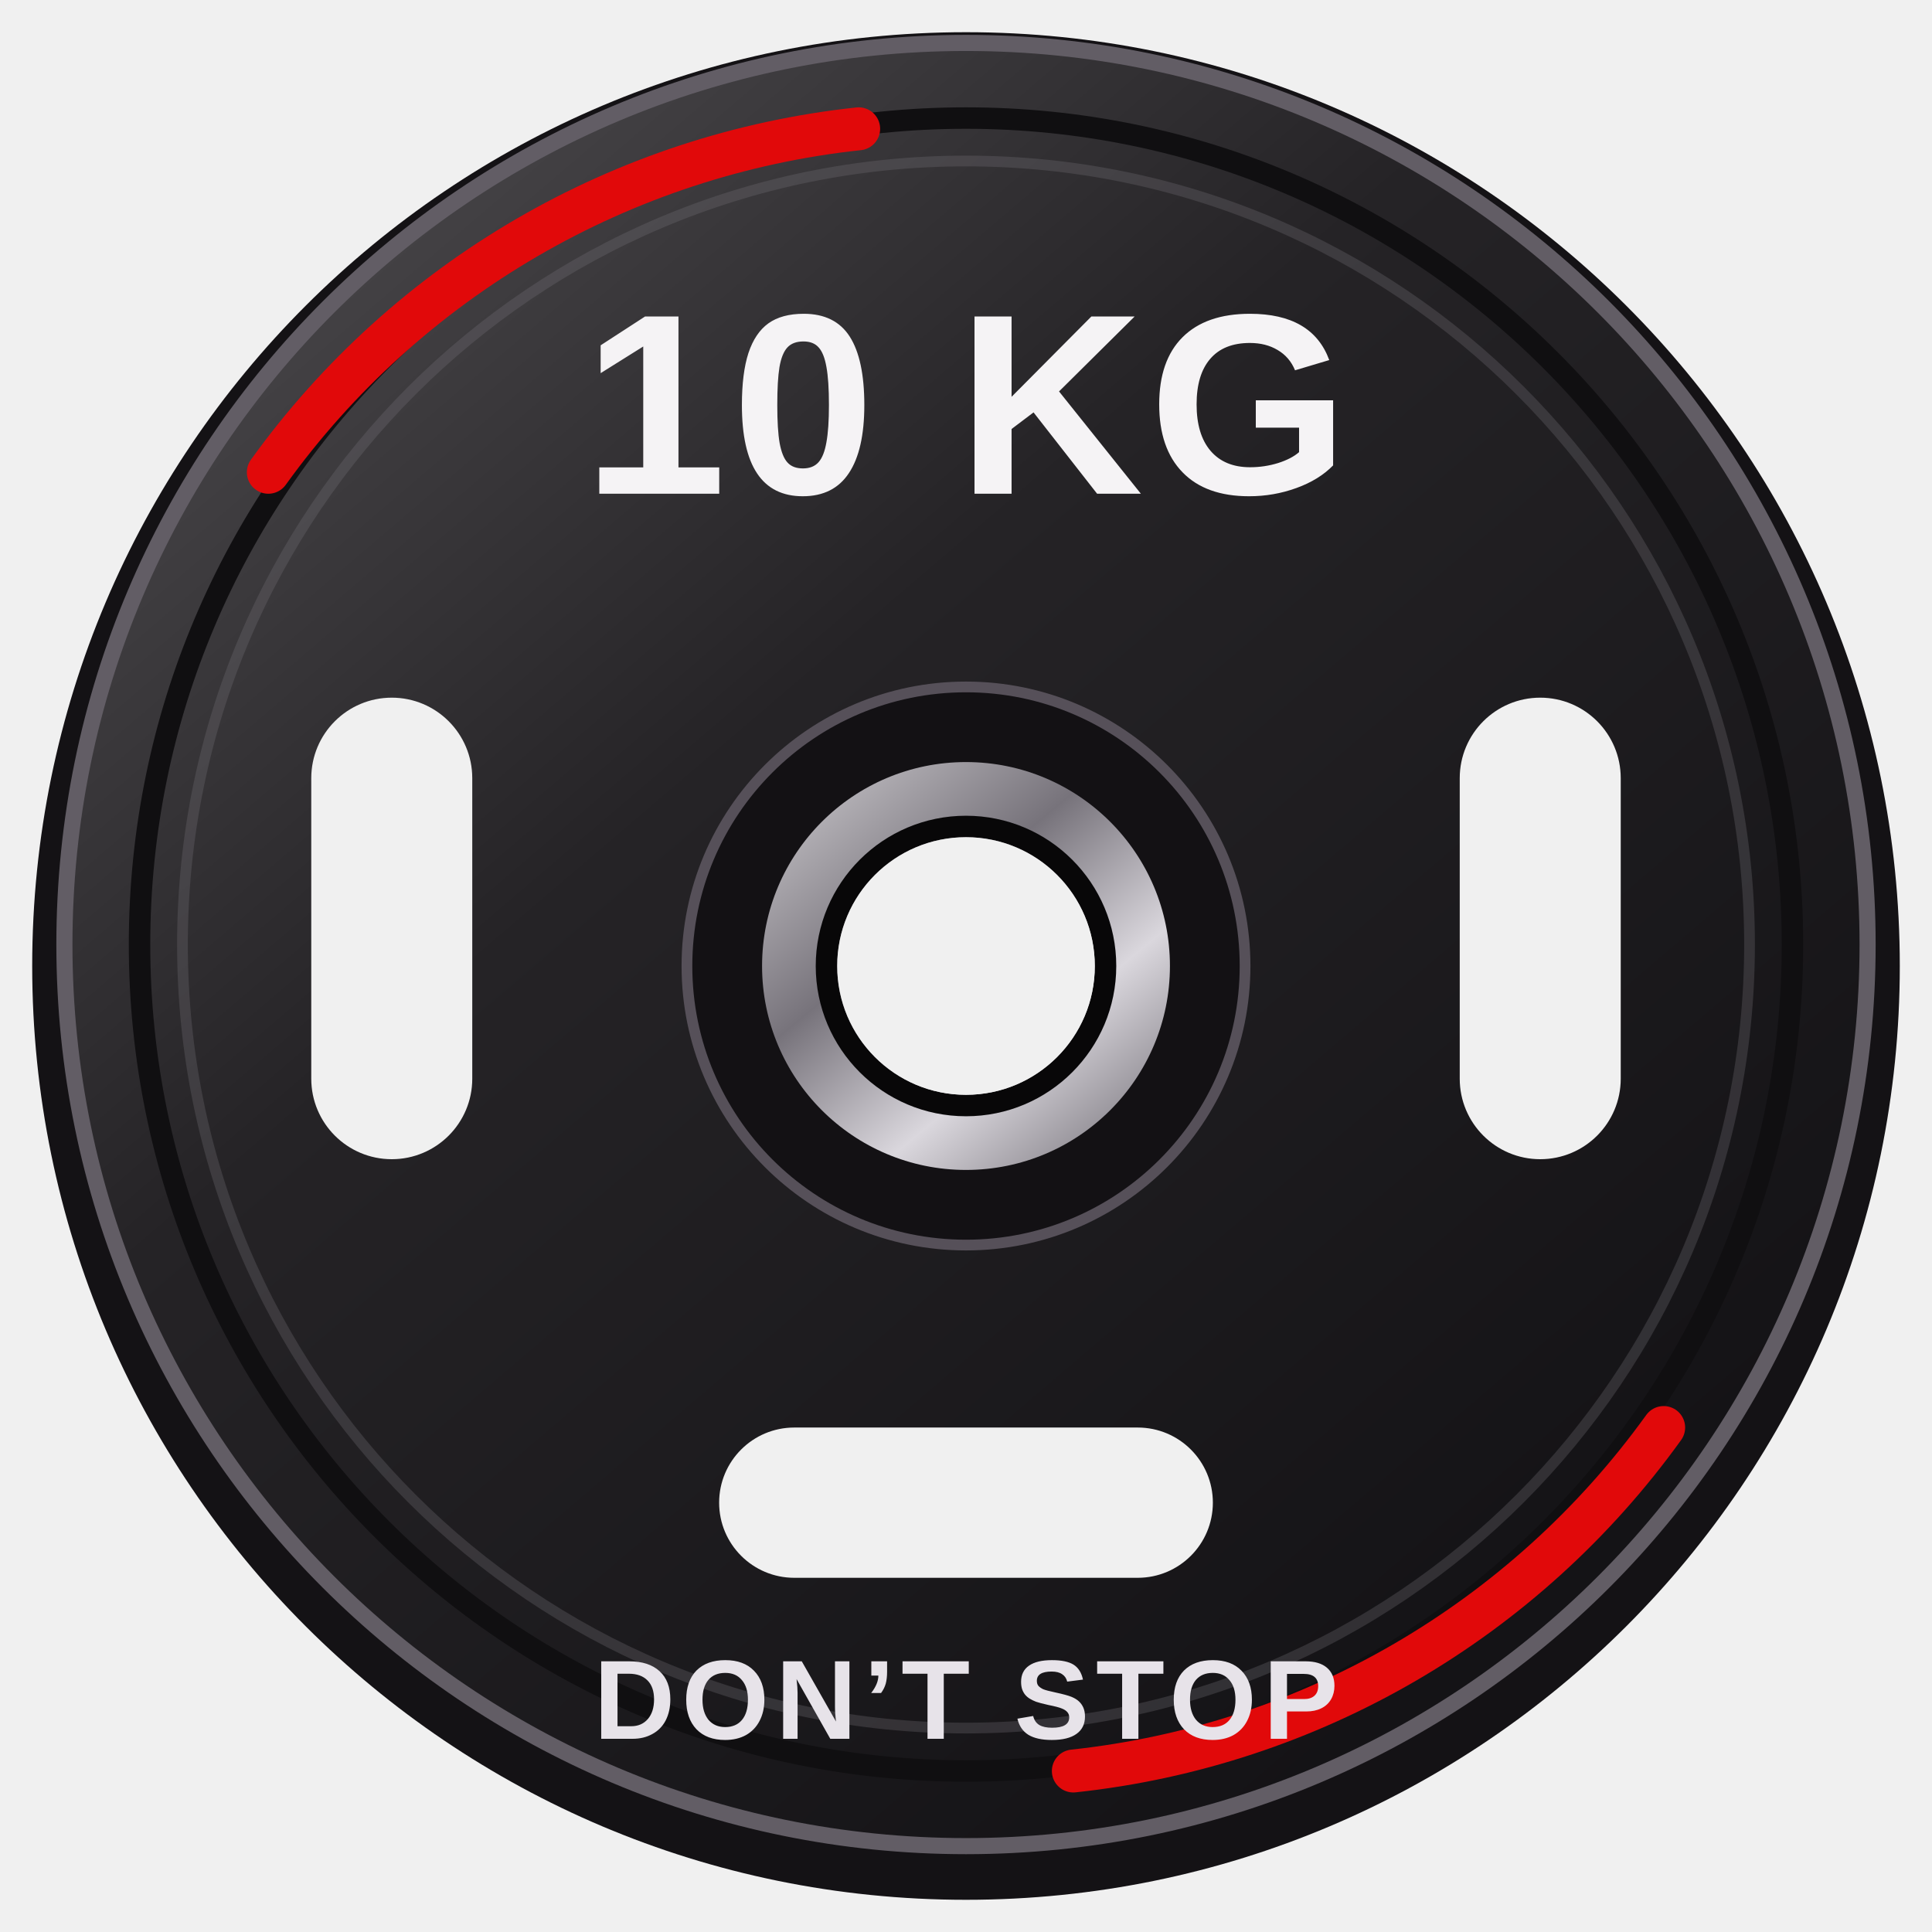
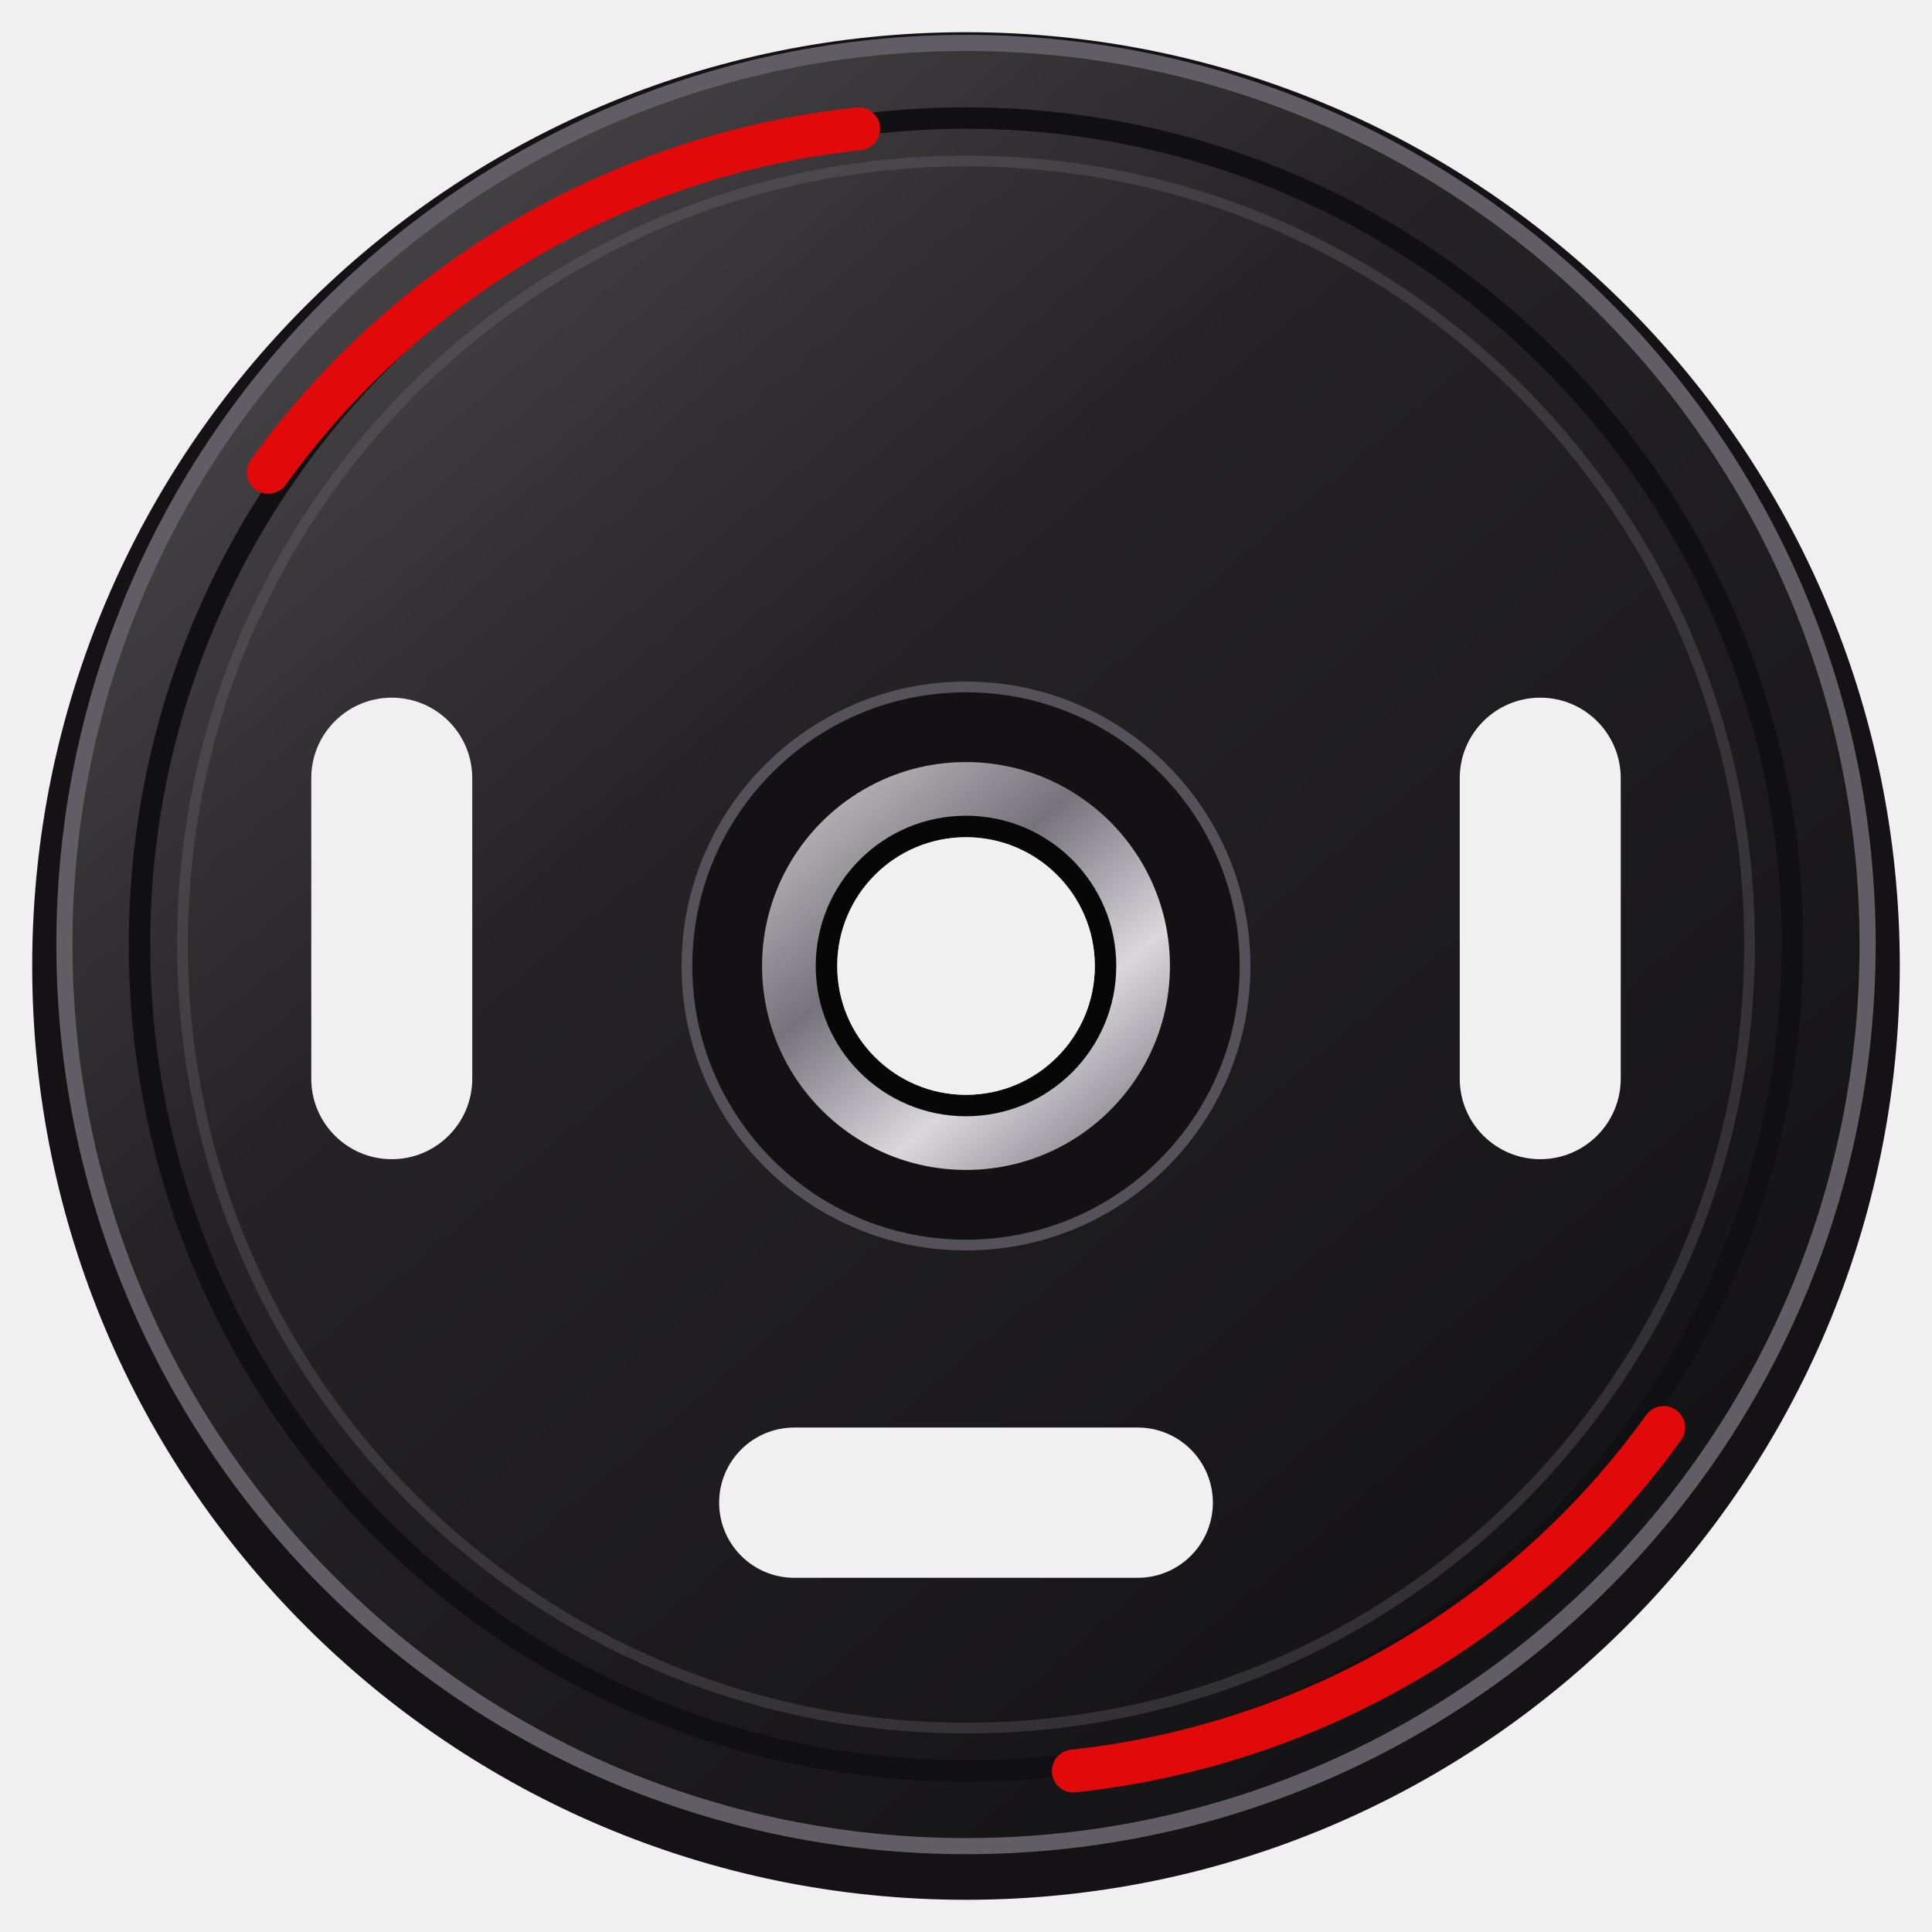
<svg xmlns="http://www.w3.org/2000/svg" viewBox="0 0 180 180" fill="none">
  <defs>
    <linearGradient id="rubber" x1="25" y1="16" x2="153" y2="166" gradientUnits="userSpaceOnUse">
      <stop stop-color="#4a484b" />
      <stop offset=".35" stop-color="#252326" />
      <stop offset="1" stop-color="#111013" />
    </linearGradient>
    <linearGradient id="steel" x1="70" y1="67" x2="109" y2="114" gradientUnits="userSpaceOnUse">
      <stop stop-color="#e1dfe2" />
      <stop offset=".4" stop-color="#77737b" />
      <stop offset=".65" stop-color="#dad7dd" />
      <stop offset="1" stop-color="#514d55" />
    </linearGradient>
    <mask id="holes">
      <rect width="180" height="180" fill="white" />
      <circle cx="90" cy="90" r="12" fill="black" />
      <g fill="black">
        <rect x="29" y="65" width="15" height="43" rx="7.5" />
        <rect x="136" y="65" width="15" height="43" rx="7.5" />
        <rect x="67" y="133" width="46" height="14" rx="7" />
      </g>
    </mask>
  </defs>
  <g mask="url(#holes)">
    <circle cx="90" cy="90" r="87" fill="#141215" />
    <circle cx="90" cy="88" r="84" fill="url(#rubber)" stroke="#625d65" stroke-width="1.5" />
    <circle cx="90" cy="88" r="77" stroke="#100f11" stroke-width="2" />
    <circle cx="90" cy="88" r="73" stroke="#77717a" stroke-opacity=".3" />
    <path d="M25 44a78 78 0 0 1 55-32M155 133a78 78 0 0 1-55 32" stroke="#e1090a" stroke-width="4" stroke-linecap="round" />
    <circle cx="90" cy="90" r="26" fill="#131114" stroke="#565059" />
    <circle cx="90" cy="90" r="19" fill="url(#steel)" />
    <circle cx="90" cy="90" r="13" stroke="#080708" stroke-width="2" />
  </g>
-   <text x="90" y="46" fill="#f5f3f5" font-family="Arial, sans-serif" font-size="24" font-weight="900" text-anchor="middle" letter-spacing=".5">10 KG</text>
-   <text x="90" y="162" fill="#e7e3e9" font-family="Arial, sans-serif" font-size="10.5" font-weight="800" text-anchor="middle" letter-spacing=".6">DON’T STOP</text>
</svg>
